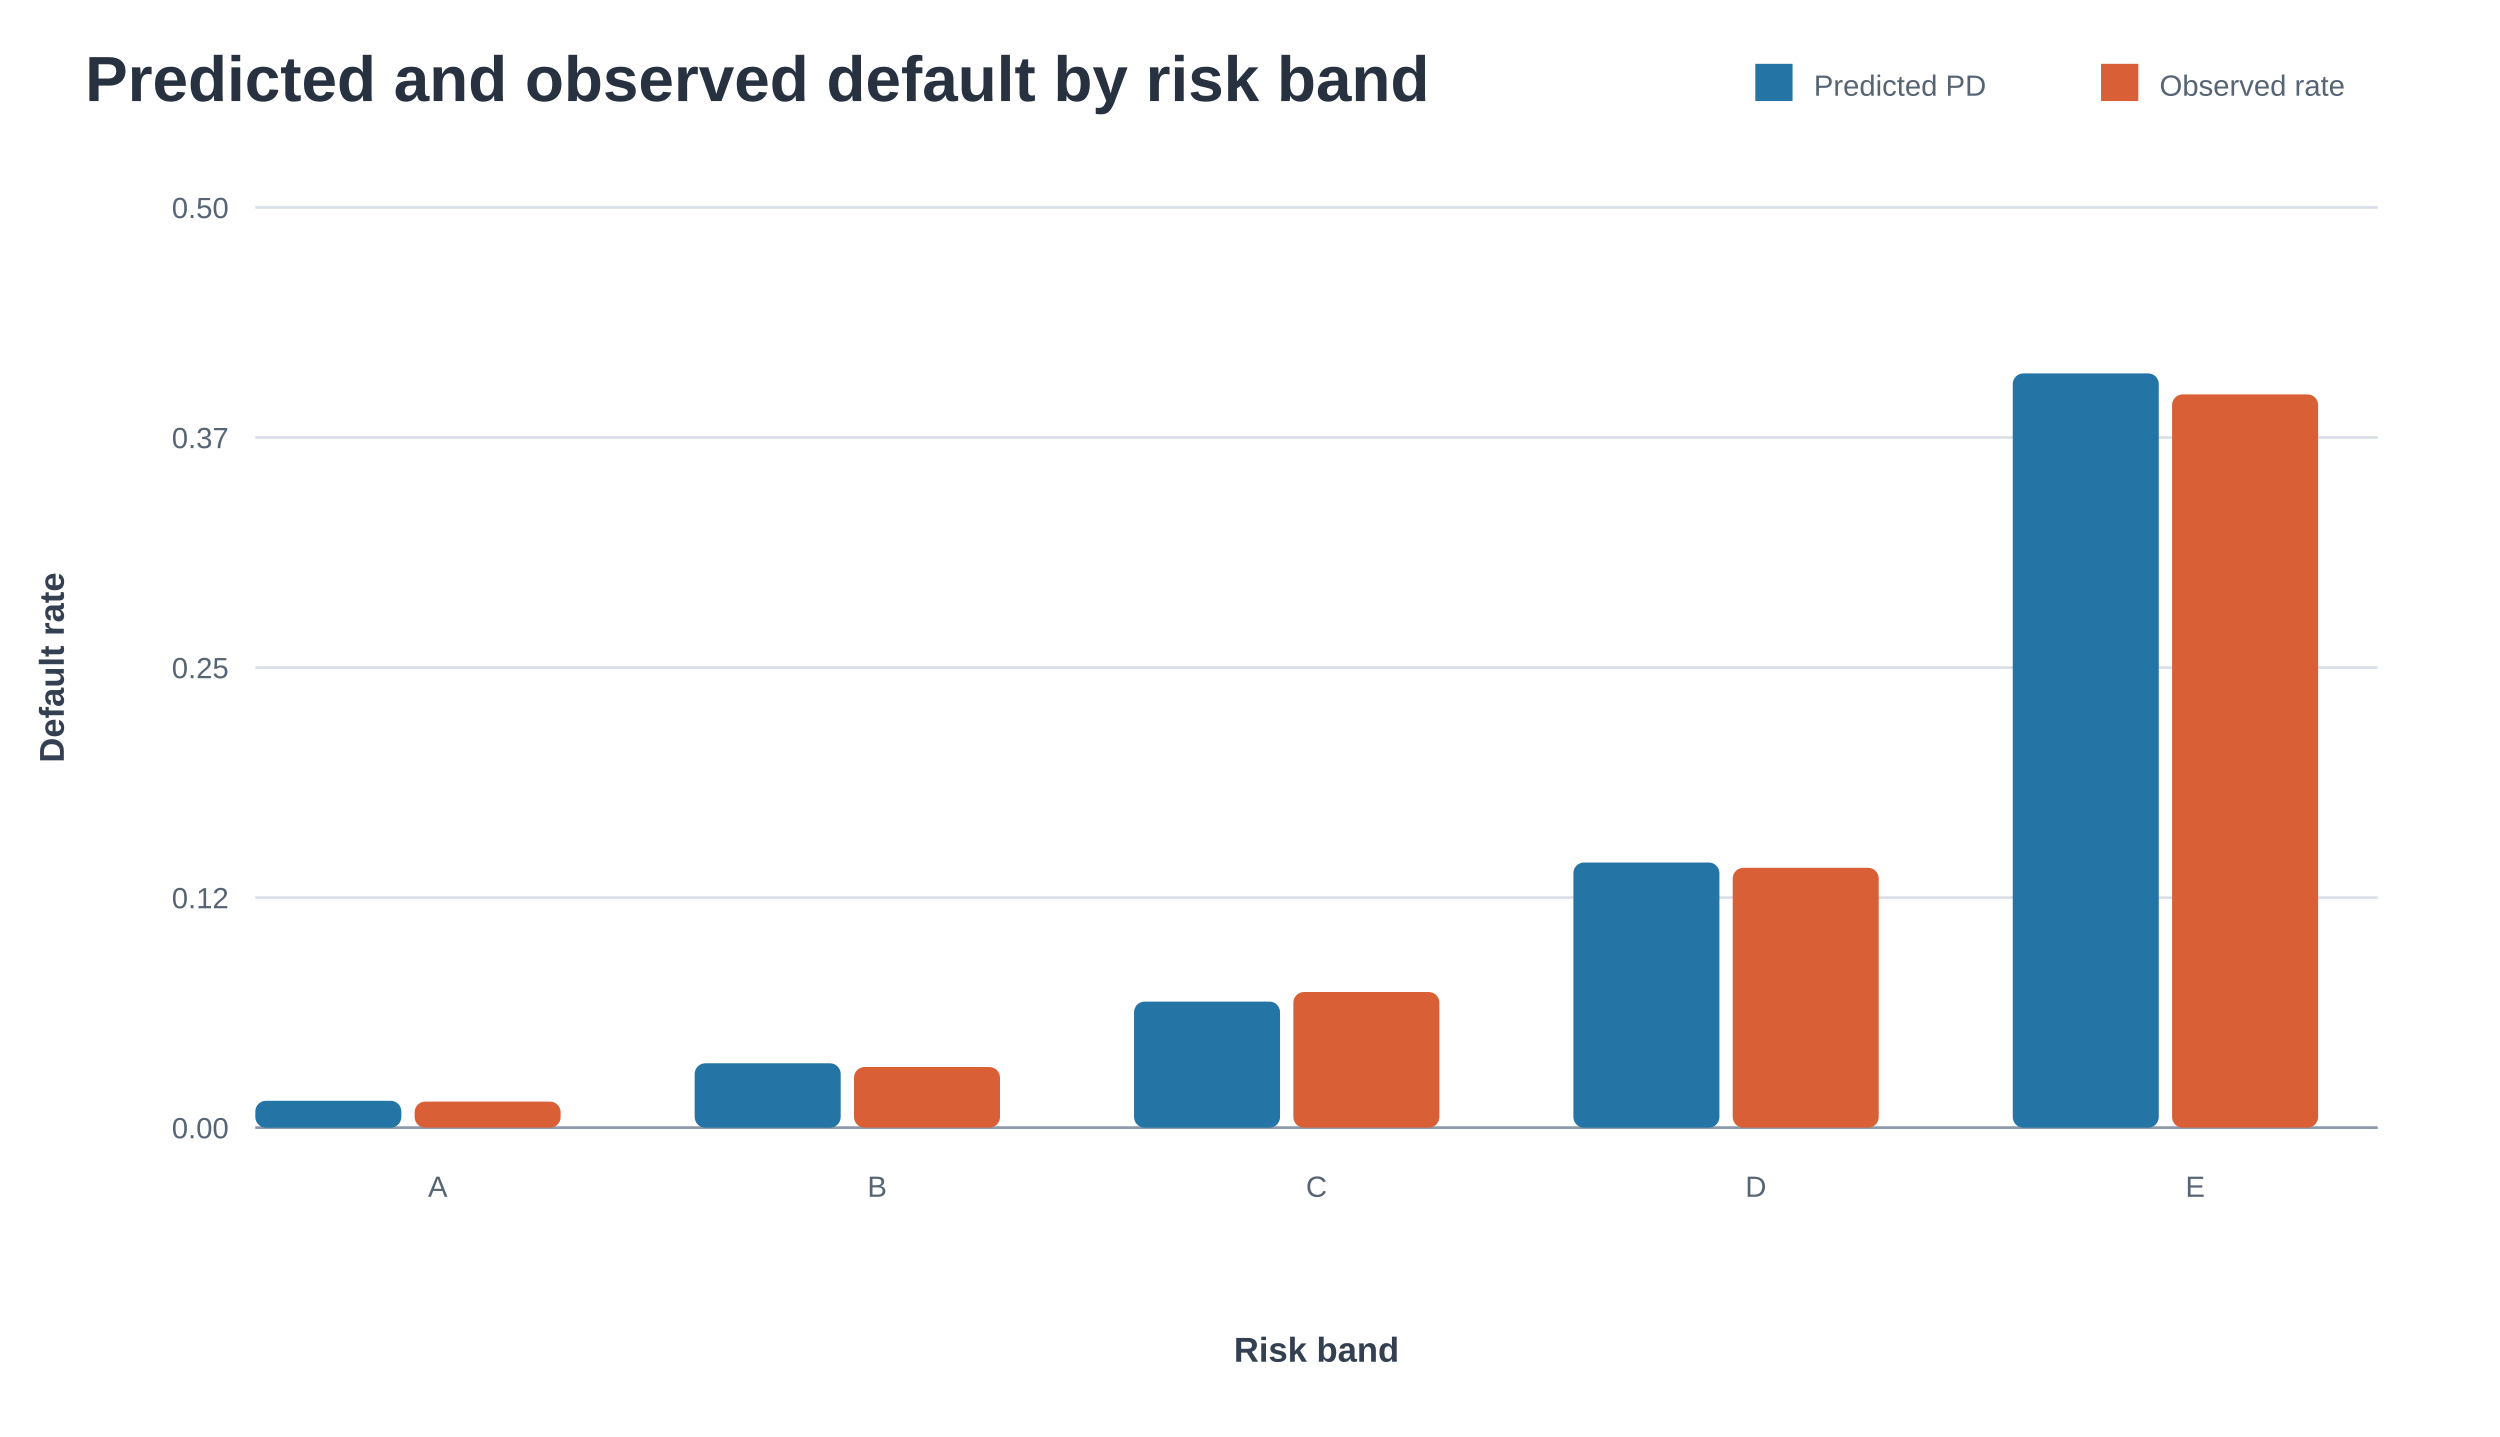
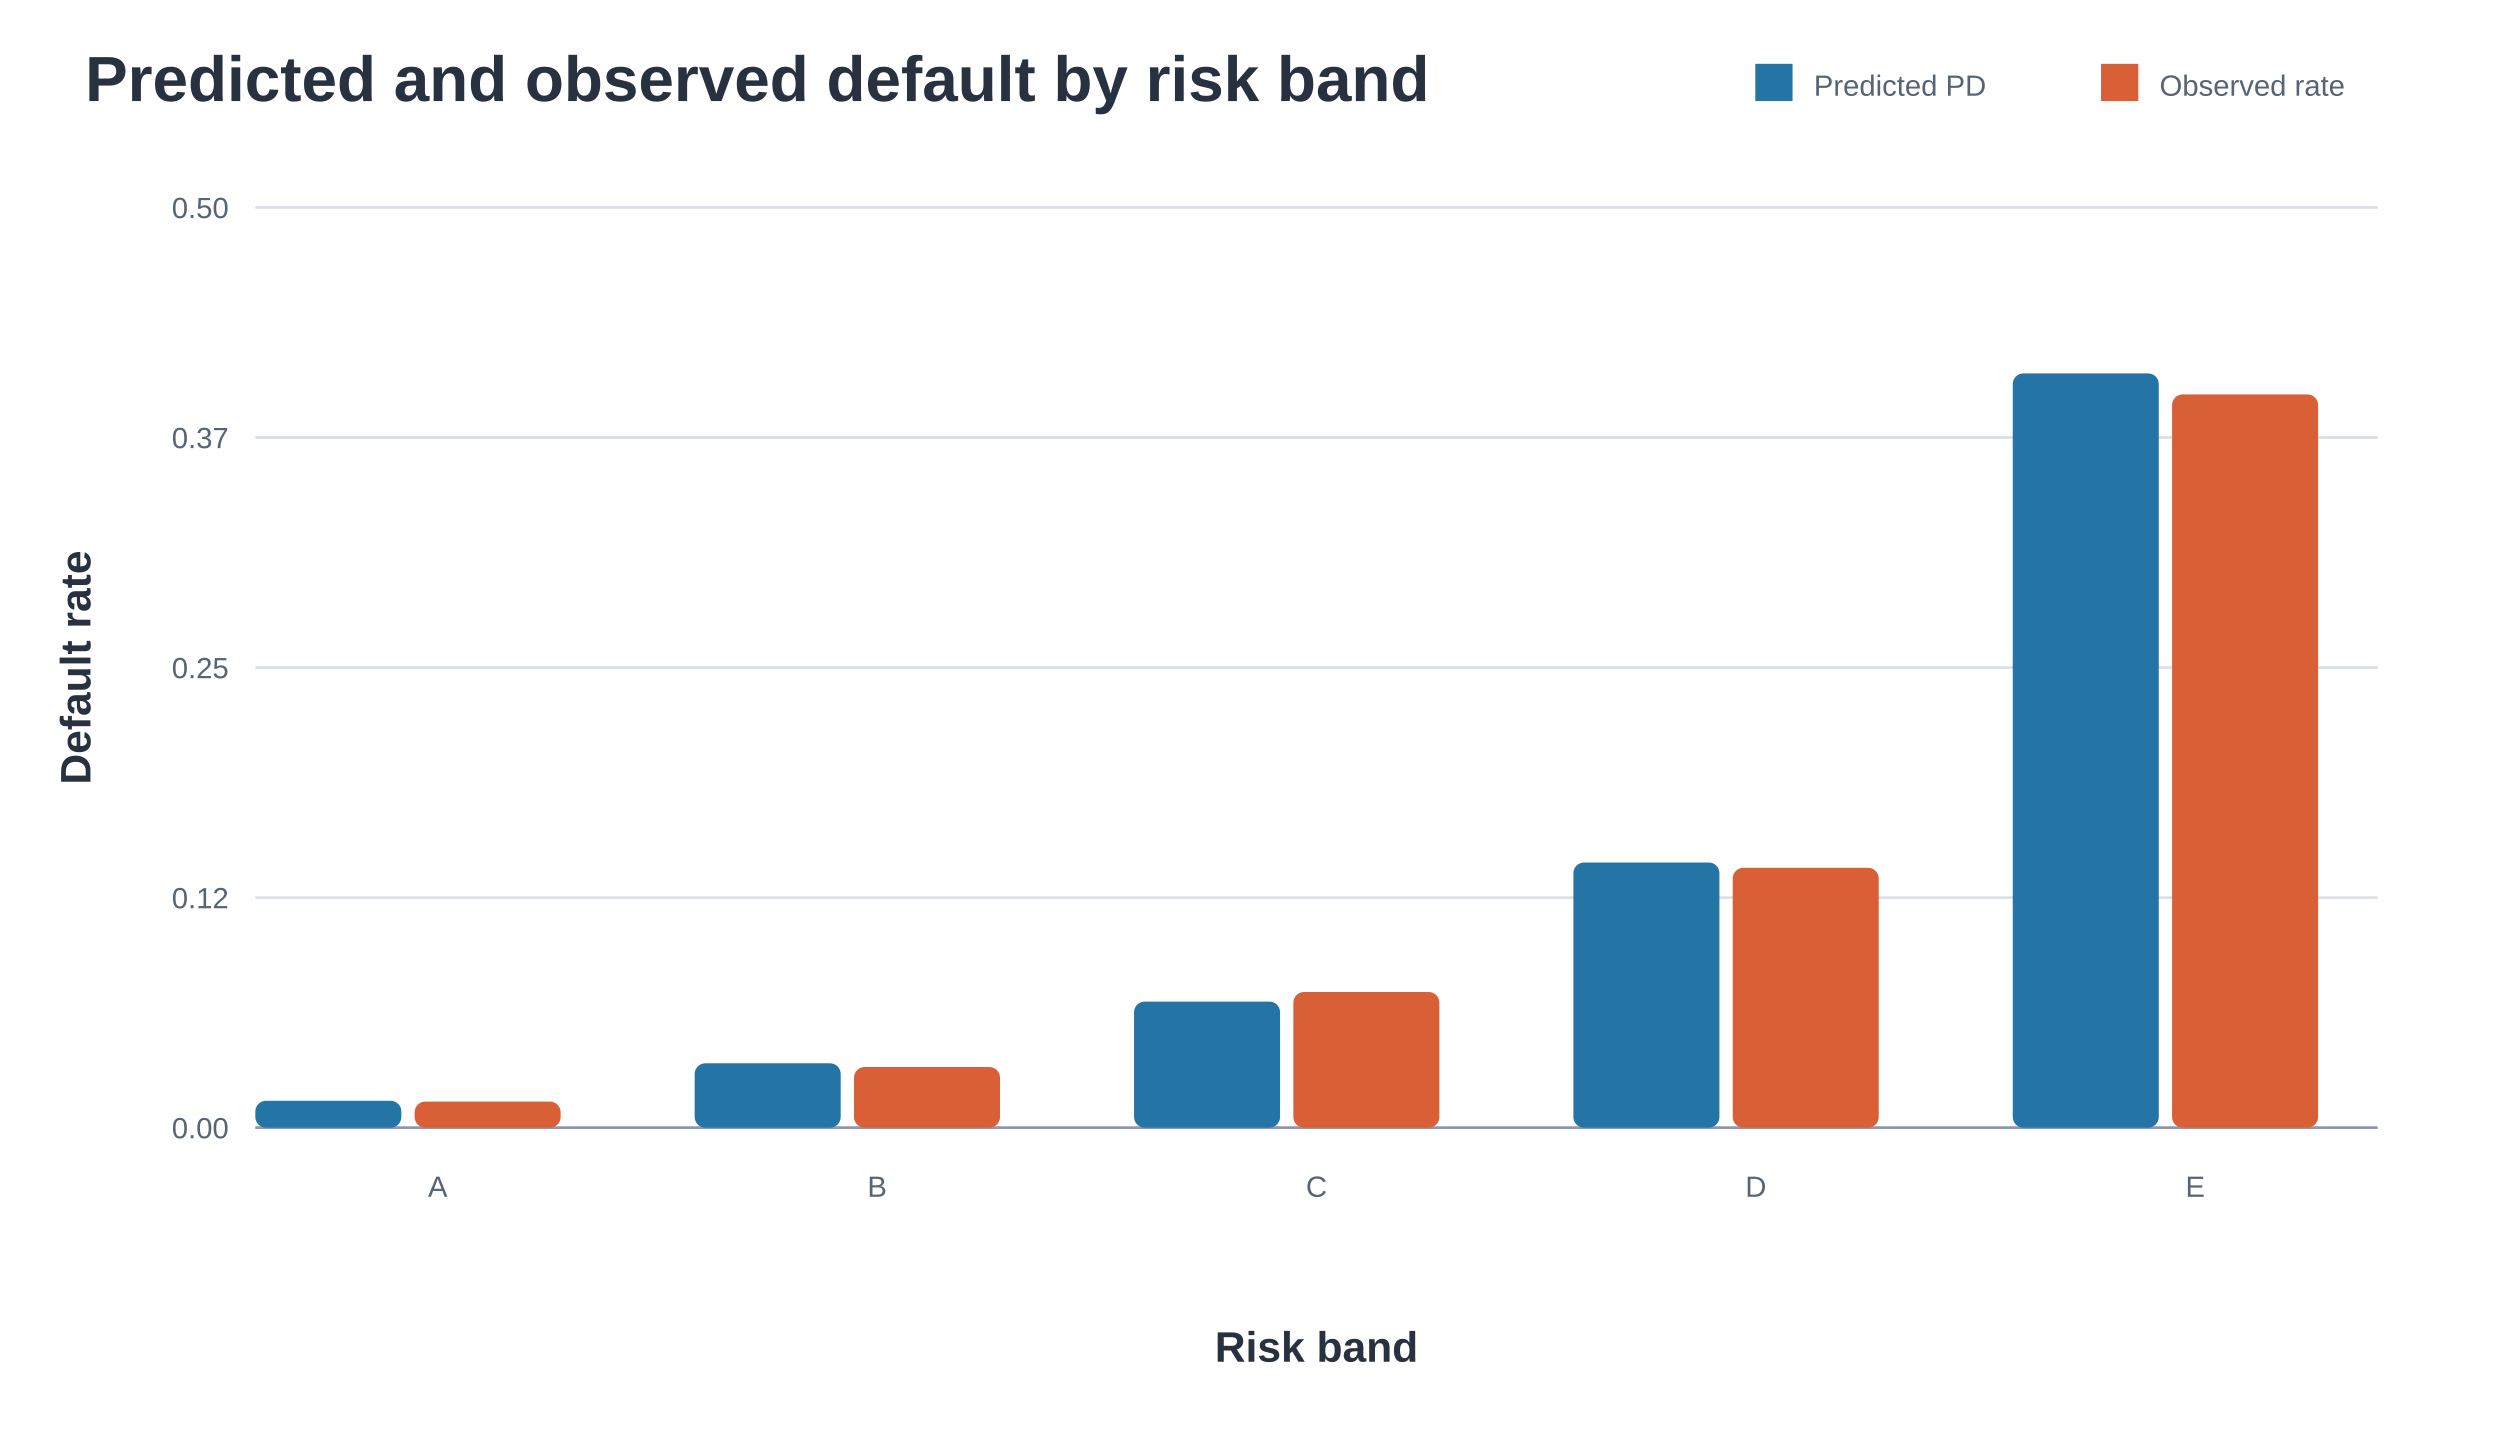
<svg xmlns="http://www.w3.org/2000/svg" width="940" height="540" viewBox="0 0 940 540">
-   <style>text{font-family:Arial,Helvetica,sans-serif;fill:#27313f}.title{font-size:24px;font-weight:700}.label{font-size:13px}.axis-title{font-size:13px;font-weight:700;fill:#344052}.small{font-size:11px;fill:#566474}.axis{stroke:#8d99a8;stroke-width:1}.grid{stroke:#d9dee7;stroke-width:1}</style>
+   <style>text{font-family:Arial,Helvetica,sans-serif;fill:#27313f}.title{font-size:24px;font-weight:700}.label{font-size:13px}.axis-title{font-size:16px;font-weight:700;fill:#27313f}.small{font-size:11px;fill:#566474}.axis{stroke:#8d99a8;stroke-width:1}.grid{stroke:#d9dee7;stroke-width:1}</style>
  <text x="32.0" y="38.0" class="title" text-anchor="start">Predicted and observed default by risk band</text>
  <rect x="660" y="24" width="14" height="14" fill="#2474a6" />
  <text x="682.0" y="36.0" class="small" text-anchor="start">Predicted PD</text>
  <rect x="790" y="24" width="14" height="14" fill="#d95f36" />
  <text x="812.0" y="36.0" class="small" text-anchor="start">Observed rate</text>
  <line x1="96" y1="424.0" x2="894" y2="424.0" class="grid" />
  <text x="86.0" y="428.0" class="small" text-anchor="end">0.00</text>
  <line x1="96" y1="337.5" x2="894" y2="337.5" class="grid" />
  <text x="86.0" y="341.5" class="small" text-anchor="end">0.12</text>
  <line x1="96" y1="251.0" x2="894" y2="251.0" class="grid" />
  <text x="86.0" y="255.0" class="small" text-anchor="end">0.25</text>
  <line x1="96" y1="164.5" x2="894" y2="164.5" class="grid" />
  <text x="86.0" y="168.5" class="small" text-anchor="end">0.37</text>
  <line x1="96" y1="78.0" x2="894" y2="78.0" class="grid" />
  <text x="86.0" y="82.0" class="small" text-anchor="end">0.50</text>
  <line x1="96" y1="424" x2="894" y2="424" class="axis" />
-   <text x="24.0" y="251.0" class="axis-title" text-anchor="middle" transform="rotate(-90 24.0 251.0)">Default rate</text>
+   <text x="34.0" y="251.0" class="axis-title" text-anchor="middle" transform="rotate(-90 34.0 251.0)">Default rate</text>
  <text x="495.0" y="512.0" class="axis-title" text-anchor="middle">Risk band</text>
  <rect x="96.0" y="413.9" width="54.9" height="10.1" rx="4" fill="#2474a6" />
  <rect x="155.9" y="414.2" width="54.9" height="9.8" rx="4" fill="#d95f36" />
  <text x="164.6" y="450.0" class="small" text-anchor="middle">A</text>
  <rect x="261.2" y="399.8" width="54.9" height="24.2" rx="4" fill="#2474a6" />
  <rect x="321.1" y="401.2" width="54.9" height="22.8" rx="4" fill="#d95f36" />
  <text x="329.8" y="450.0" class="small" text-anchor="middle">B</text>
  <rect x="426.4" y="376.6" width="54.9" height="47.4" rx="4" fill="#2474a6" />
  <rect x="486.3" y="373.0" width="54.9" height="51.0" rx="4" fill="#d95f36" />
  <text x="495.0" y="450.0" class="small" text-anchor="middle">C</text>
  <rect x="591.6" y="324.3" width="54.9" height="99.7" rx="4" fill="#2474a6" />
  <rect x="651.5" y="326.3" width="54.9" height="97.7" rx="4" fill="#d95f36" />
  <text x="660.2" y="450.0" class="small" text-anchor="middle">D</text>
  <rect x="756.8" y="140.4" width="54.9" height="283.6" rx="4" fill="#2474a6" />
  <rect x="816.7" y="148.3" width="54.9" height="275.7" rx="4" fill="#d95f36" />
  <text x="825.4" y="450.0" class="small" text-anchor="middle">E</text>
</svg>
